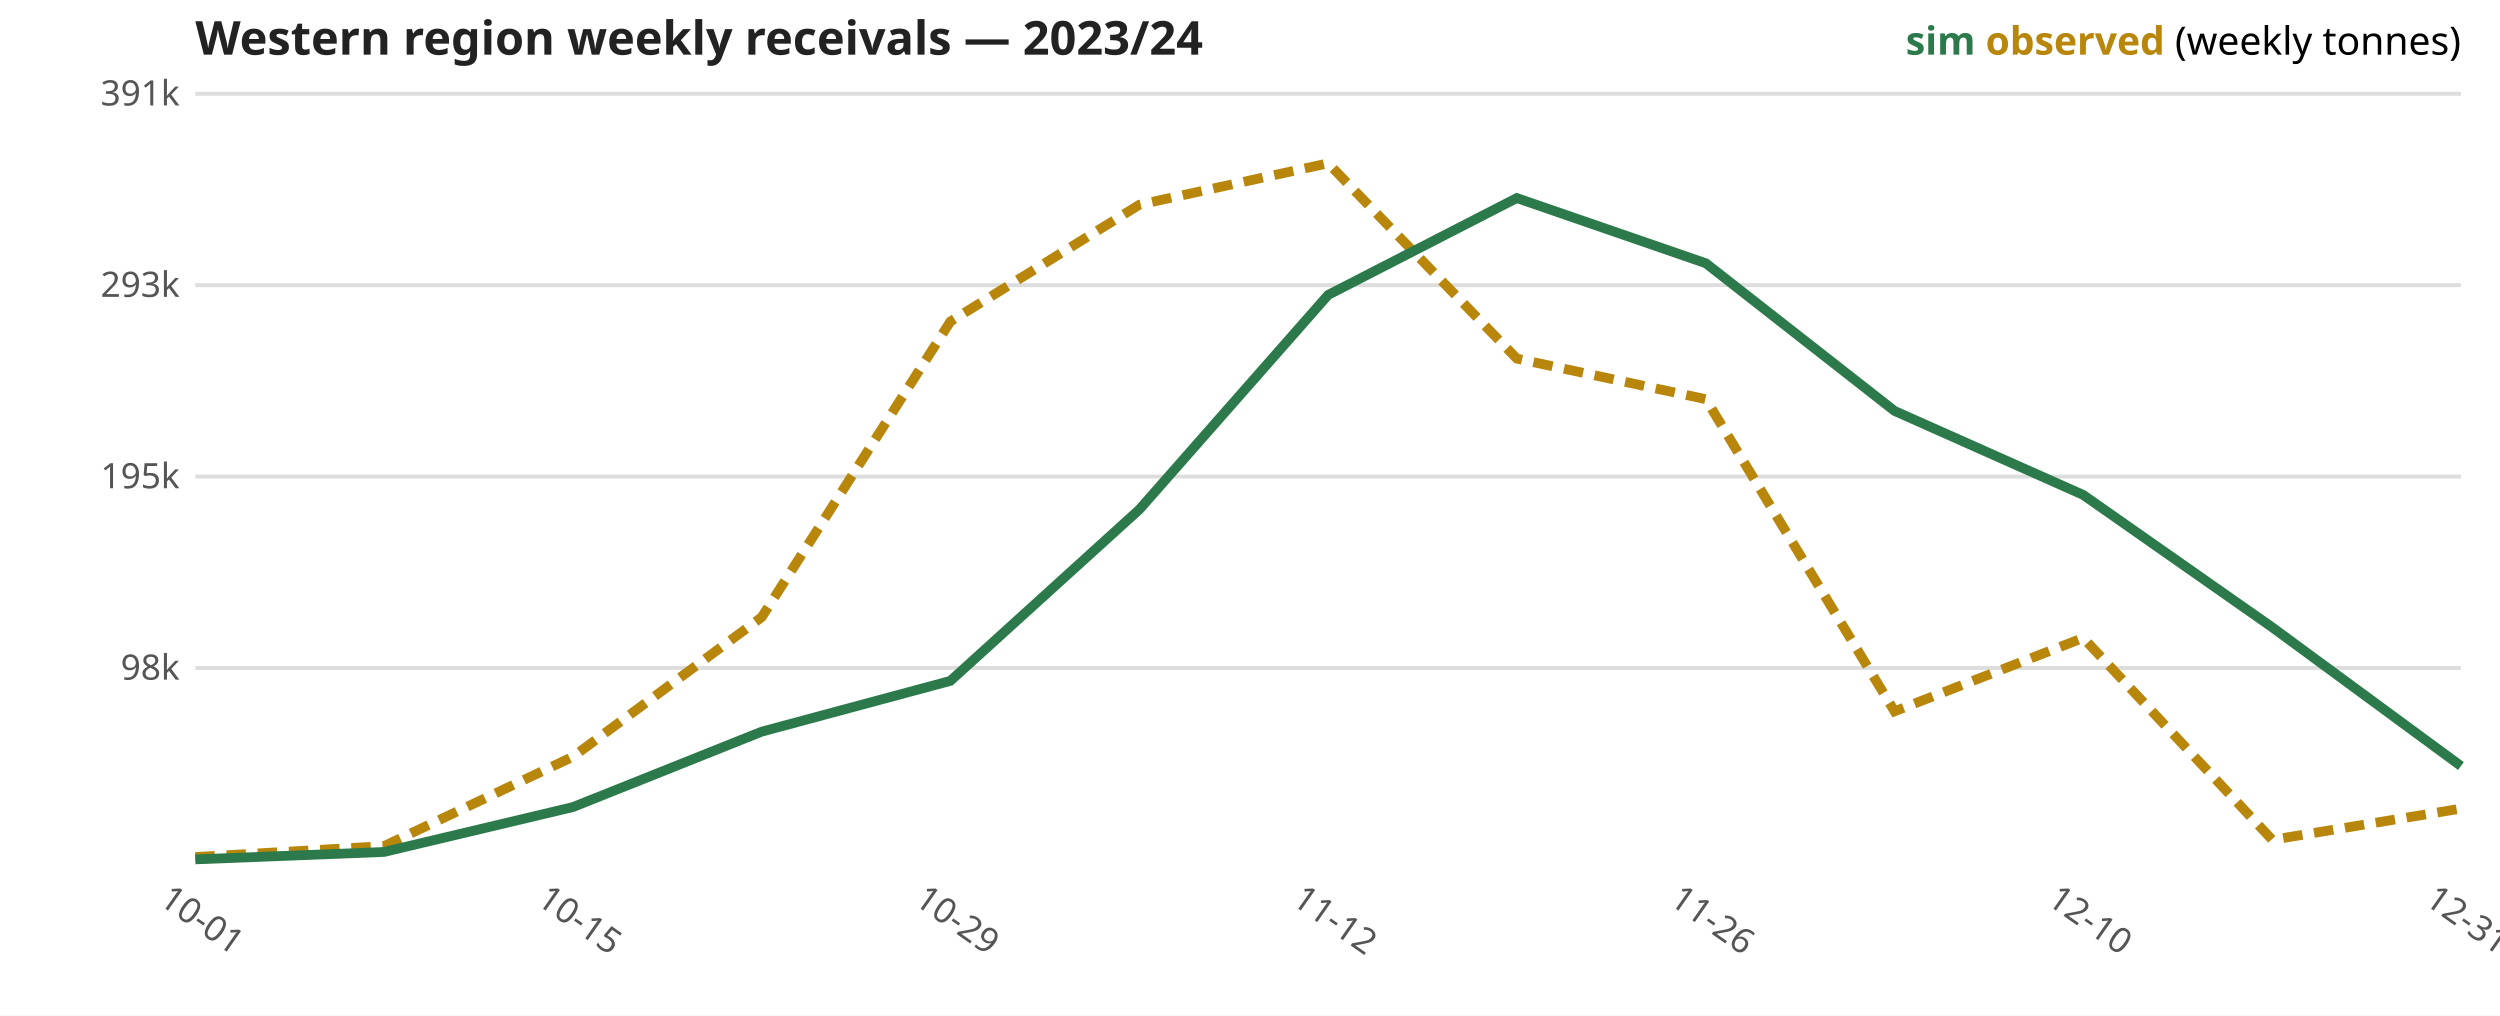
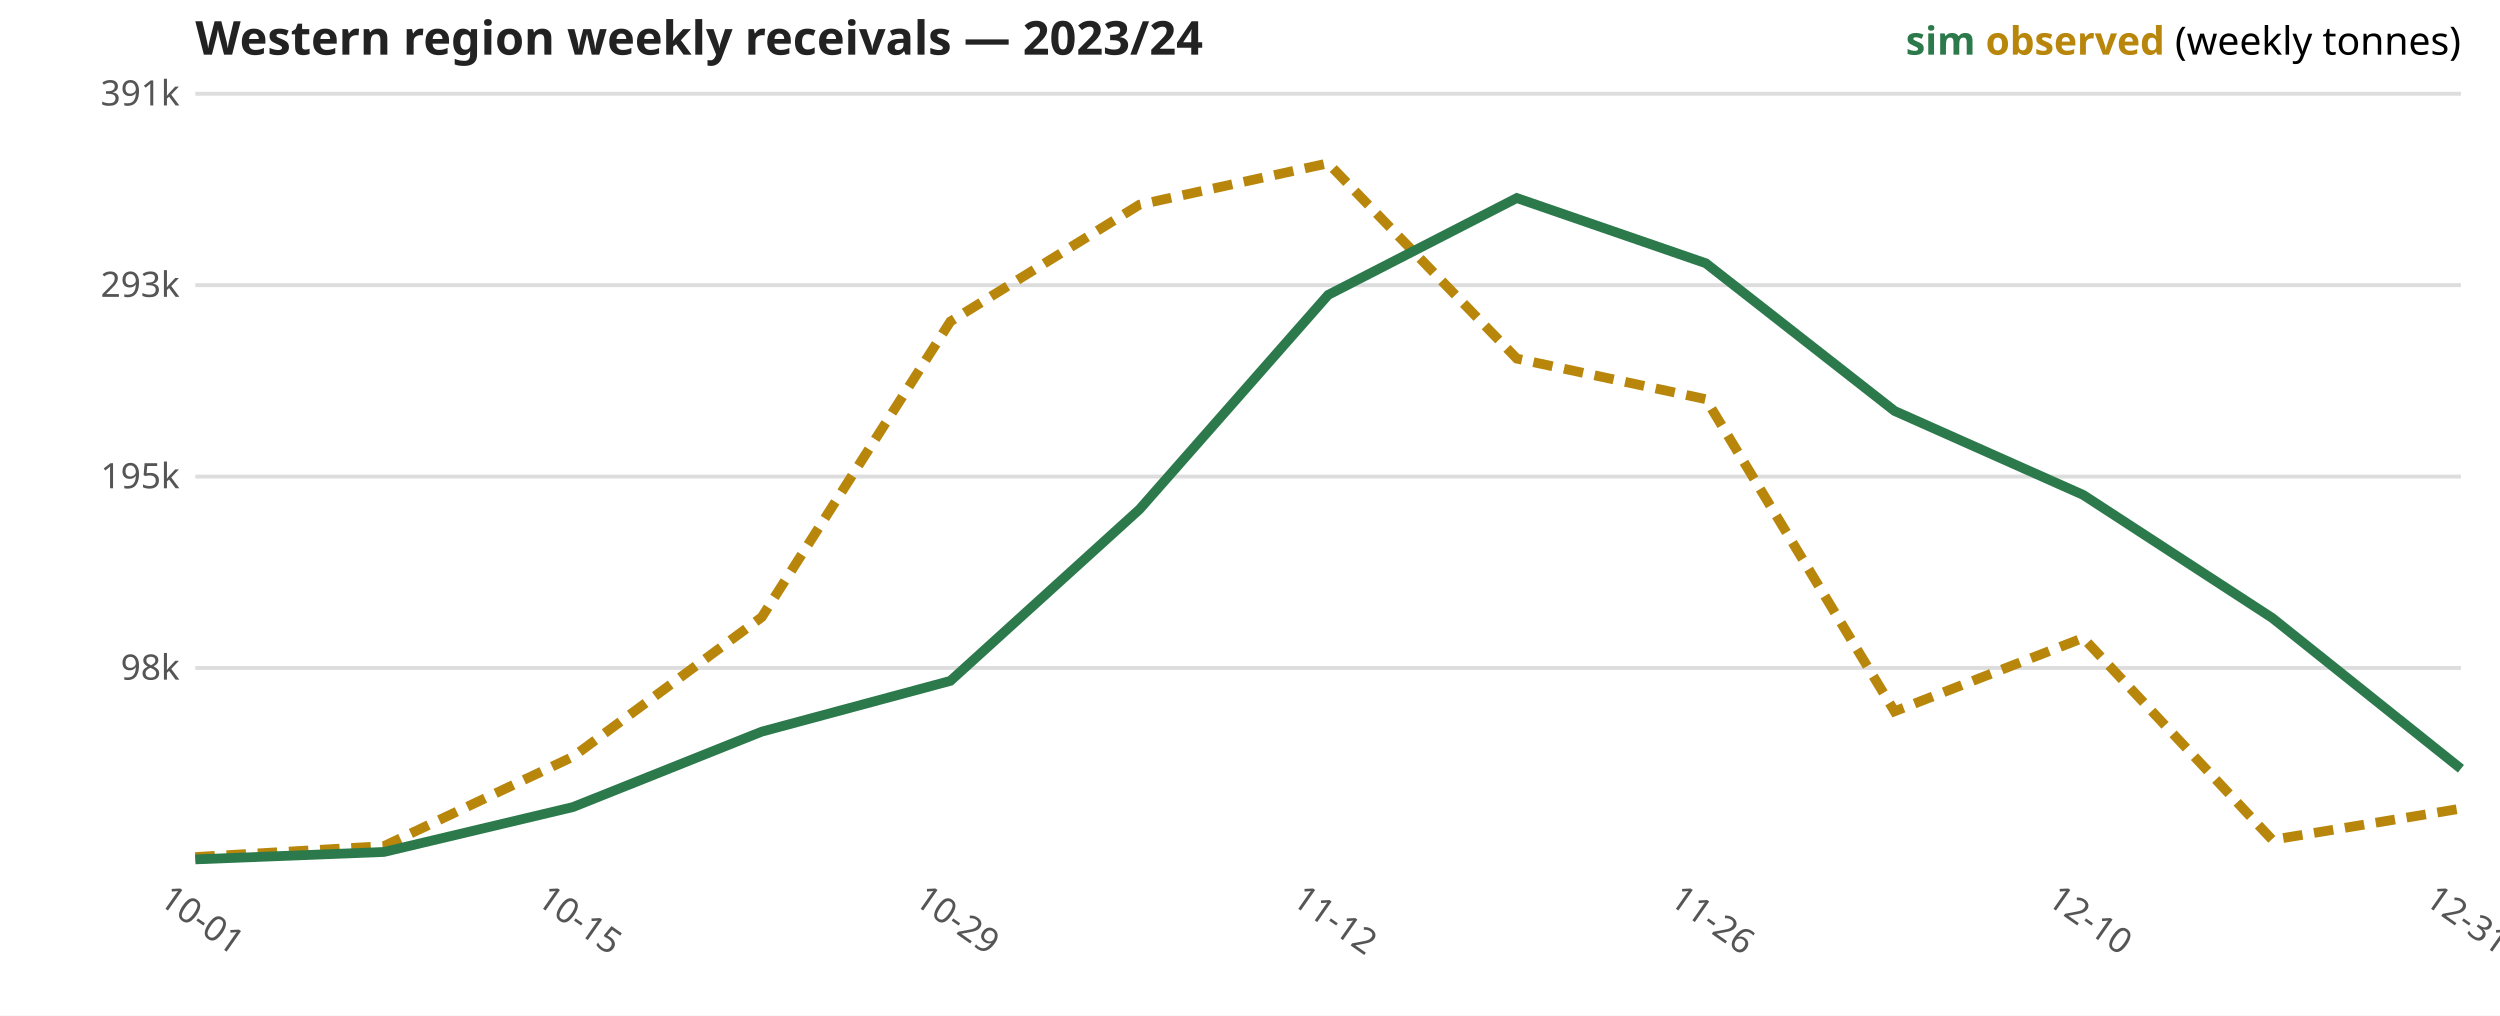
<svg xmlns="http://www.w3.org/2000/svg" viewBox="0 0 640 260" font-family="sans-serif">
  <rect width="640" height="260" fill="white" />
  <text x="50" y="14" font-size="12" font-weight="bold" fill="#222">Western region weekly receivals — 2023/24</text>
  <text x="630" y="14" font-size="10" text-anchor="end">
    <tspan fill="#2c7a4b" font-weight="bold">sim</tspan>
    <tspan fill="#b8860b" font-weight="bold">observed</tspan> (weekly tonnes)</text>
  <line x1="50" x2="630" y1="171" y2="171" stroke="#ddd" />
  <text x="46" y="174" font-size="9" text-anchor="end" fill="#555">98k</text>
  <line x1="50" x2="630" y1="122" y2="122" stroke="#ddd" />
  <text x="46" y="125" font-size="9" text-anchor="end" fill="#555">195k</text>
  <line x1="50" x2="630" y1="73" y2="73" stroke="#ddd" />
  <text x="46" y="76" font-size="9" text-anchor="end" fill="#555">293k</text>
  <line x1="50" x2="630" y1="24" y2="24" stroke="#ddd" />
  <text x="46" y="27" font-size="9" text-anchor="end" fill="#555">391k</text>
  <path d="M50.0,219.4L98.3,216.6L146.7,193.7L195.0,158.0L243.3,82.3L291.7,52.4L340.0,41.8L388.3,91.8L436.7,102.2L485.0,182.1L533.3,163.3L581.7,215.0L630.0,207.0" fill="none" stroke="#b8860b" stroke-width="2.5" stroke-dasharray="5 3" />
-   <path d="M50.0,220.0L98.3,218.1L146.7,206.6L195.0,187.3L243.3,174.3L291.7,130.4L340.0,75.5L388.3,50.7L436.7,67.4L485.0,105.2L533.3,126.7L581.7,160.6L630.0,196.1" fill="none" stroke="#2c7a4b" stroke-width="2.5" />
+   <path d="M50.0,220.0L98.3,218.1L146.7,206.6L195.0,187.3L243.3,174.3L291.7,130.4L340.0,75.5L388.3,50.7L436.7,67.4L485.0,105.2L533.3,126.7L581.7,158.2L630.0,196.8" fill="none" stroke="#2c7a4b" stroke-width="2.5" />
  <text x="50" y="238" font-size="9" text-anchor="middle" fill="#555" transform="rotate(35 50 238)">10-01</text>
  <text x="146.667" y="238" font-size="9" text-anchor="middle" fill="#555" transform="rotate(35 146.6667 238)">10-15</text>
  <text x="243.333" y="238" font-size="9" text-anchor="middle" fill="#555" transform="rotate(35 243.3333 238)">10-29</text>
  <text x="340" y="238" font-size="9" text-anchor="middle" fill="#555" transform="rotate(35 340 238)">11-12</text>
  <text x="436.667" y="238" font-size="9" text-anchor="middle" fill="#555" transform="rotate(35 436.6667 238)">11-26</text>
  <text x="533.333" y="238" font-size="9" text-anchor="middle" fill="#555" transform="rotate(35 533.3333 238)">12-10</text>
  <text x="630" y="238" font-size="9" text-anchor="middle" fill="#555" transform="rotate(35 630 238)">12-31</text>
</svg>
